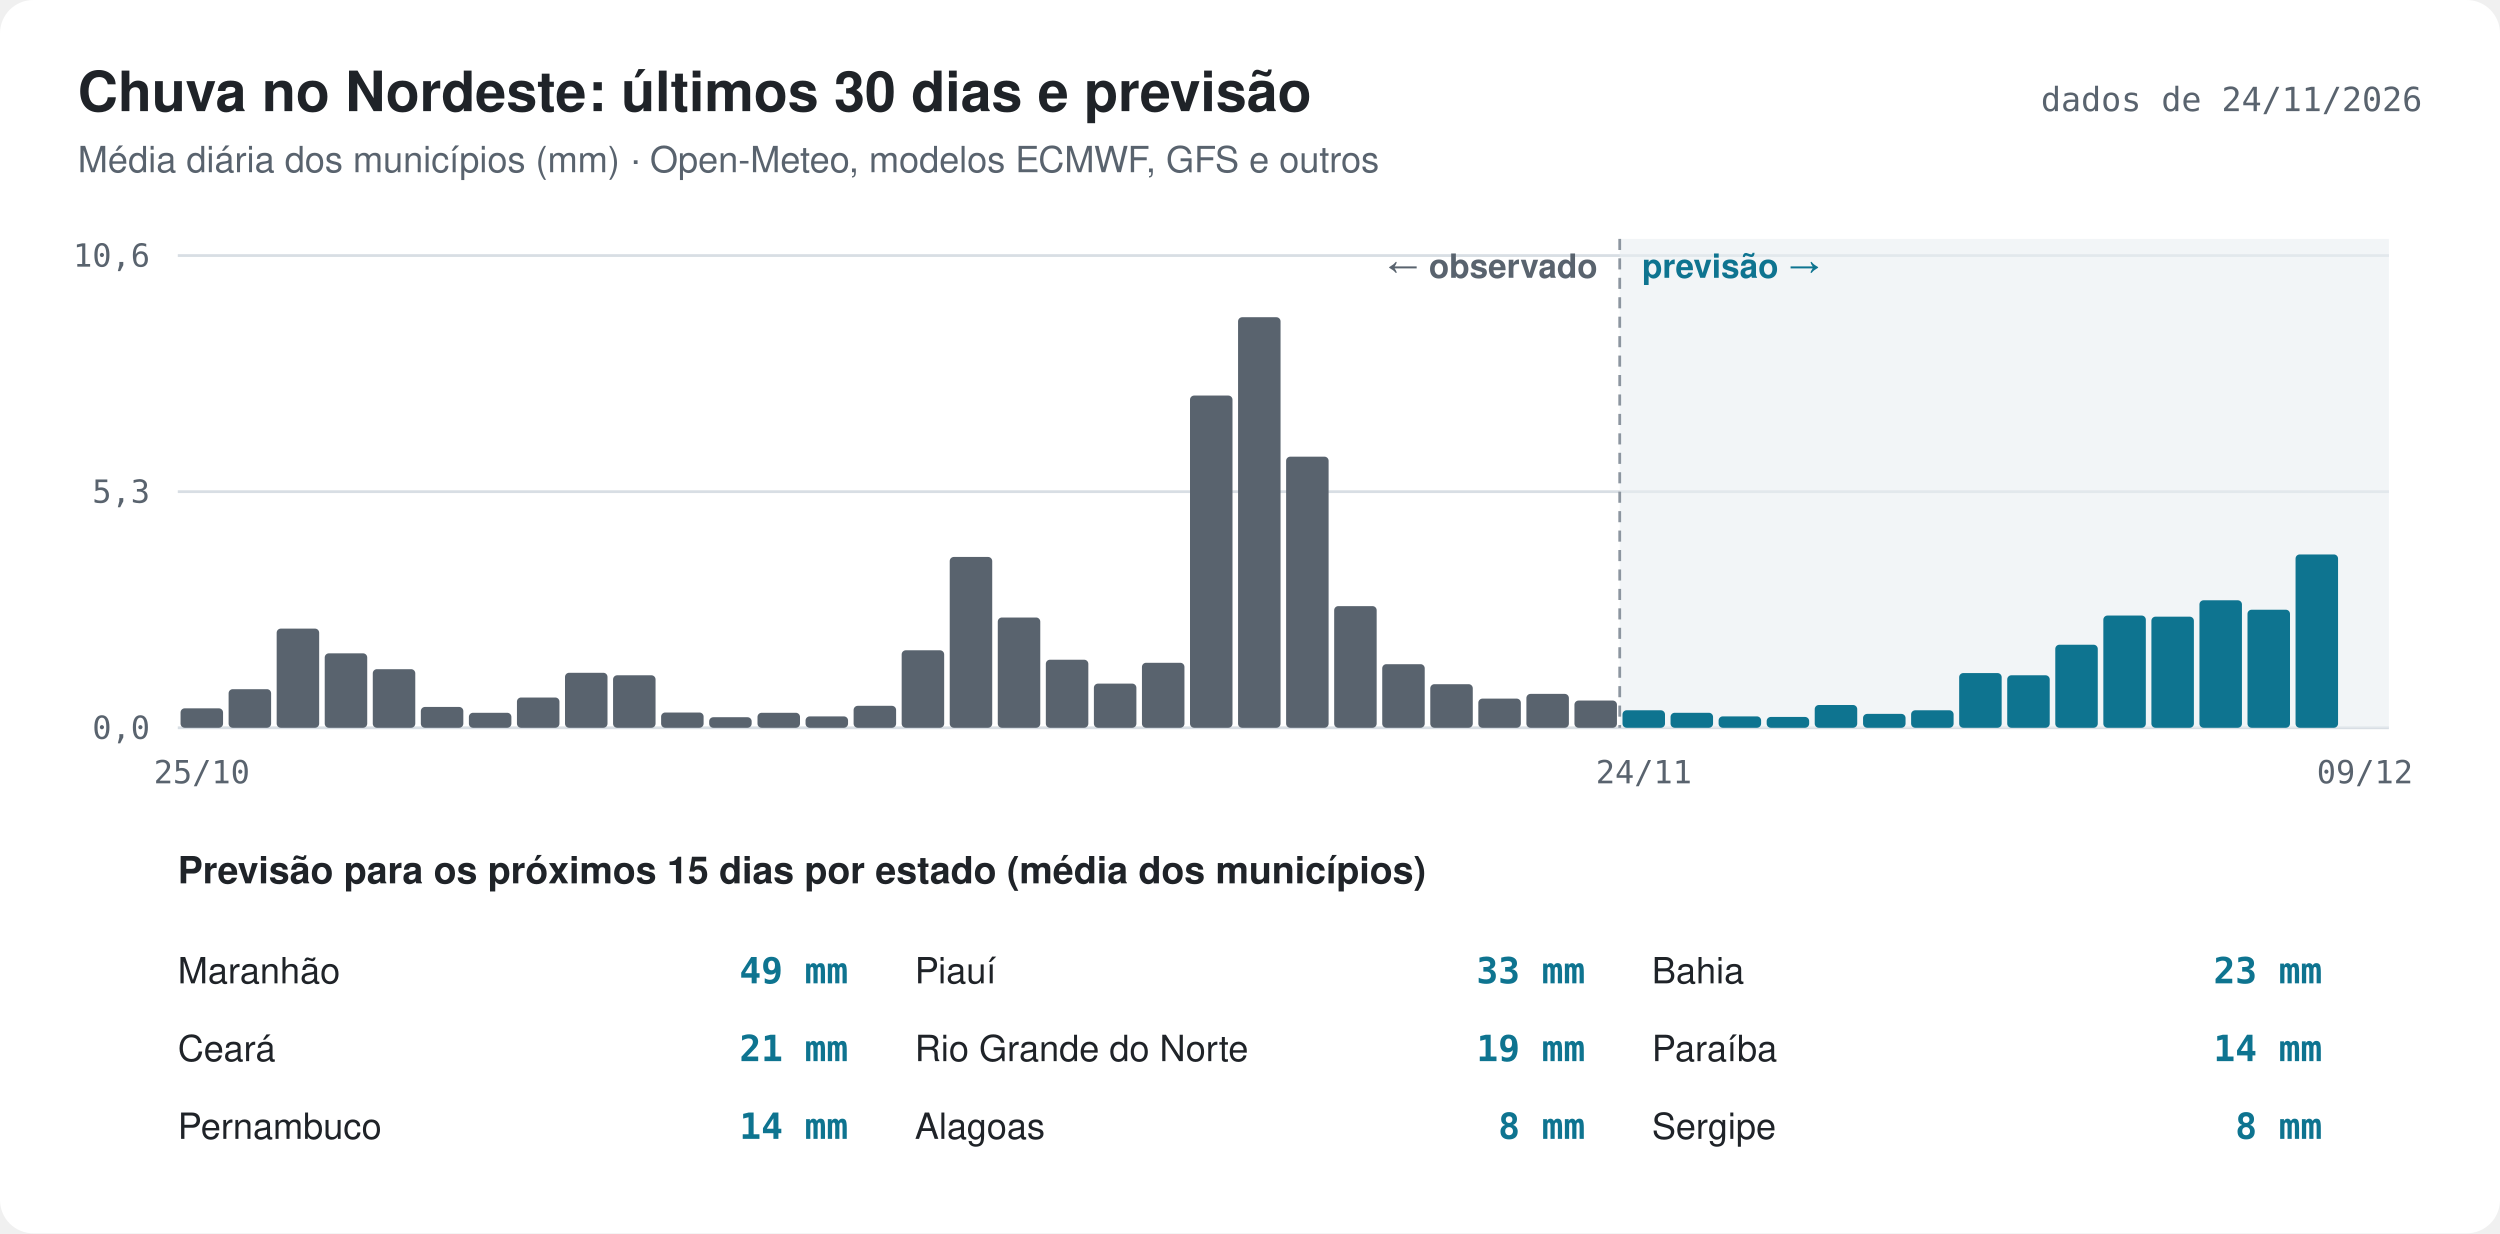
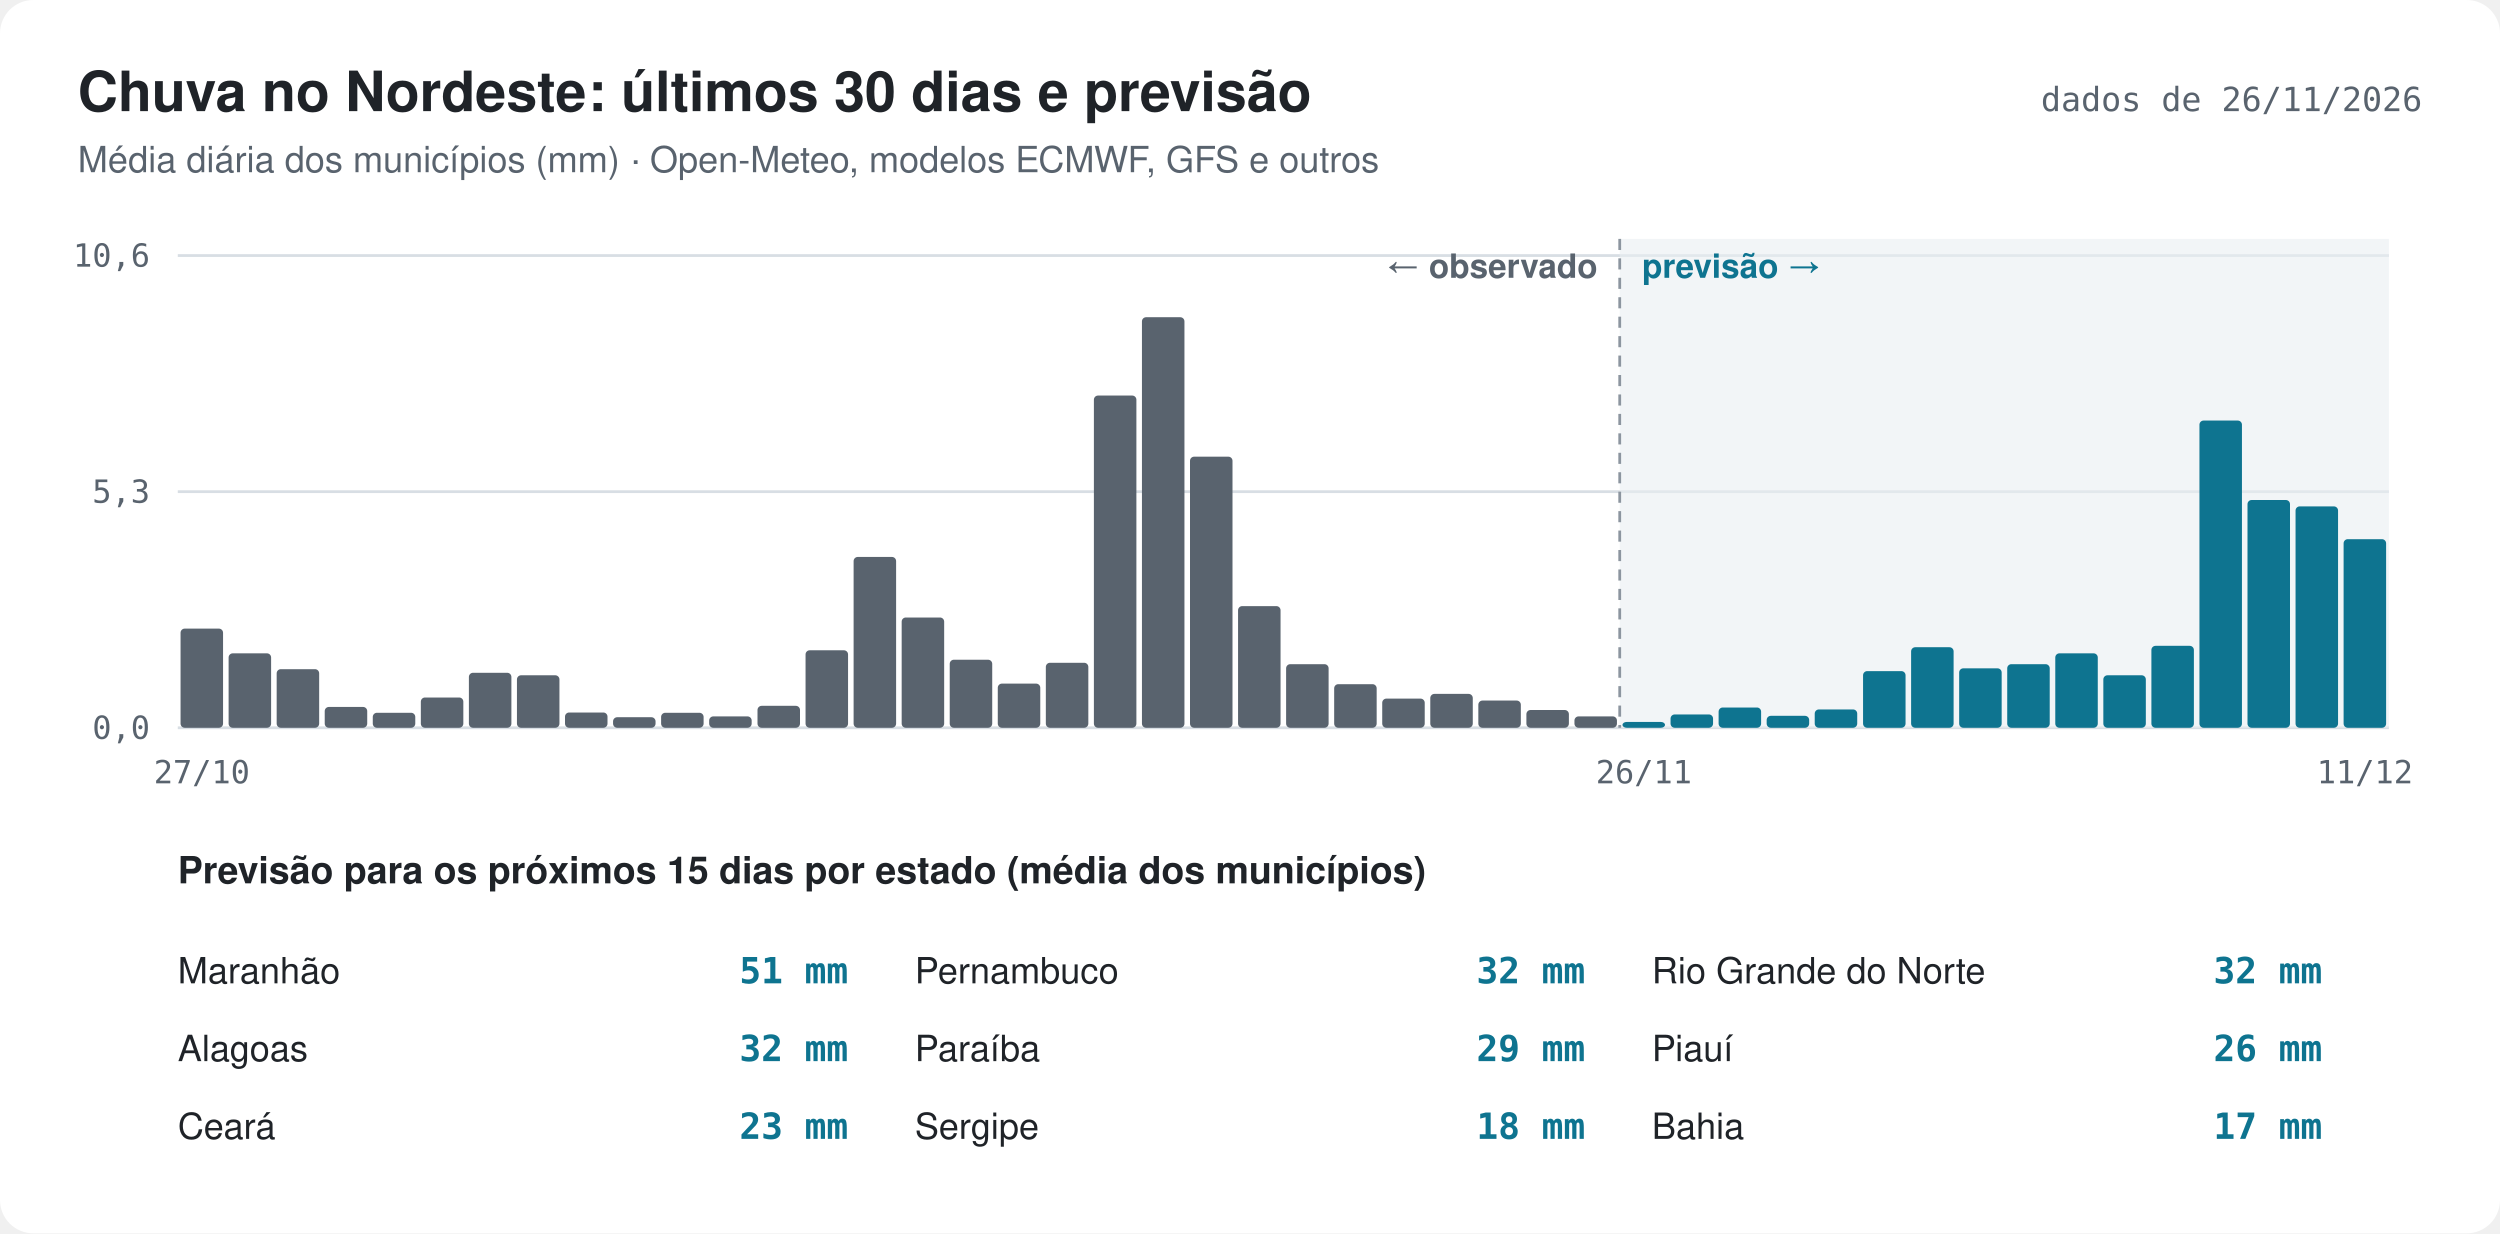
<svg xmlns="http://www.w3.org/2000/svg" width="900" height="444" viewBox="0 0 900 444" role="img" aria-label="Chuva observada e prevista no Nordeste">
  <style>
  .bg{fill:#ffffff} .card{fill:#f6f8fa;stroke:#d0d7de} .fg{fill:#1f2328} .mu{fill:#59636e}
  .grid{stroke:#d8dee4} .axis{stroke:#8c959f} .acc{fill:#0e7490} .accs{stroke:#0e7490} .area{fill:#0e7490;fill-opacity:.12}
  .crit{fill:#dc2626} .alert{fill:#d97706} .ok{fill:#16a34a} .nd{fill:#8c959f}
  .s0{fill:#f5e050} .s1{fill:#fcc55a} .s2{fill:#f59e0b} .s3{fill:#dc2626} .s4{fill:#7f1d1d} .track{fill:#eaeef2}
  text{font-family:-apple-system,BlinkMacSystemFont,'Segoe UI',Helvetica,Arial,sans-serif} .num{font-family:ui-monospace,SFMono-Regular,'SF Mono',Menlo,Consolas,monospace;font-variant-numeric:tabular-nums}
  @media (prefers-color-scheme: dark){
    .bg{fill:#0d1117} .card{fill:#161b22;stroke:#30363d} .fg{fill:#e6edf3} .mu{fill:#8d96a0}
    .grid{stroke:#21262d} .axis{stroke:#484f58} .acc{fill:#4fc3d9} .accs{stroke:#4fc3d9} .area{fill:#4fc3d9;fill-opacity:.15}
    .crit{fill:#f85149} .alert{fill:#f0a020} .ok{fill:#3fb950} .nd{fill:#6e7681} .track{fill:#21262d}
  }
</style>
  <rect class="bg" width="900" height="444" rx="12" />
  <text x="28" y="40" class="fg" font-size="20" font-weight="700" text-anchor="start">Chuva no Nordeste: últimos 30 dias e previsão</text>
  <text x="28" y="62" class="mu" font-size="13" font-weight="400" text-anchor="start">Média diária dos municípios (mm) · Open-Meteo, modelos ECMWF, GFS e outros</text>
-   <text x="872" y="40" class="mu num" font-size="12" font-weight="400" text-anchor="end">dados de 24/11/2026</text>
+   <text x="872" y="40" class="mu num" font-size="12" font-weight="400" text-anchor="end">dados de 26/11/2026</text>
  <line class="grid" x1="64" x2="860" y1="262.0" y2="262.0" />
  <text x="54" y="266.0" class="mu num" font-size="11.5" font-weight="400" text-anchor="end">0,0</text>
  <line class="grid" x1="64" x2="860" y1="177.0" y2="177.0" />
  <text x="54" y="181.0" class="mu num" font-size="11.5" font-weight="400" text-anchor="end">5,3</text>
  <line class="grid" x1="64" x2="860" y1="92.0" y2="92.0" />
  <text x="54" y="96.0" class="mu num" font-size="11.5" font-weight="400" text-anchor="end">10,6</text>
  <rect x="583.1" y="86" width="276.9" height="176" class="track" opacity=".6" />
-   <rect class="mu" x="65.0" y="255.0" width="15.3" height="7.0" rx="1.5" />
-   <rect class="mu" x="82.3" y="248.1" width="15.3" height="13.9" rx="1.5" />
-   <rect class="mu" x="99.6" y="226.3" width="15.3" height="35.7" rx="1.5" />
-   <rect class="mu" x="116.9" y="235.2" width="15.3" height="26.8" rx="1.5" />
-   <rect class="mu" x="134.2" y="240.9" width="15.3" height="21.1" rx="1.5" />
-   <rect class="mu" x="151.5" y="254.5" width="15.3" height="7.5" rx="1.5" />
-   <rect class="mu" x="168.8" y="256.6" width="15.3" height="5.4" rx="1.5" />
-   <rect class="mu" x="186.1" y="251.1" width="15.3" height="10.9" rx="1.5" />
-   <rect class="mu" x="203.4" y="242.2" width="15.3" height="19.8" rx="1.5" />
-   <rect class="mu" x="220.7" y="243.1" width="15.3" height="18.9" rx="1.5" />
-   <rect class="mu" x="238.0" y="256.5" width="15.3" height="5.5" rx="1.5" />
-   <rect class="mu" x="255.3" y="258.2" width="15.3" height="3.8" rx="1.5" />
-   <rect class="mu" x="272.7" y="256.6" width="15.3" height="5.4" rx="1.5" />
-   <rect class="mu" x="290.0" y="257.9" width="15.3" height="4.1" rx="1.5" />
-   <rect class="mu" x="307.3" y="254.1" width="15.3" height="7.9" rx="1.5" />
-   <rect class="mu" x="324.6" y="234.1" width="15.3" height="27.9" rx="1.5" />
-   <rect class="mu" x="341.9" y="200.5" width="15.3" height="61.5" rx="1.5" />
-   <rect class="mu" x="359.2" y="222.3" width="15.3" height="39.7" rx="1.5" />
-   <rect class="mu" x="376.5" y="237.5" width="15.3" height="24.5" rx="1.5" />
-   <rect class="mu" x="393.8" y="246.1" width="15.3" height="15.9" rx="1.5" />
-   <rect class="mu" x="411.1" y="238.6" width="15.3" height="23.4" rx="1.5" />
-   <rect class="mu" x="428.4" y="142.4" width="15.3" height="119.6" rx="1.5" />
-   <rect class="mu" x="445.7" y="114.2" width="15.3" height="147.8" rx="1.5" />
-   <rect class="mu" x="463.0" y="164.4" width="15.3" height="97.6" rx="1.5" />
-   <rect class="mu" x="480.3" y="218.2" width="15.3" height="43.8" rx="1.5" />
-   <rect class="mu" x="497.6" y="239.1" width="15.3" height="22.9" rx="1.5" />
-   <rect class="mu" x="514.9" y="246.3" width="15.3" height="15.7" rx="1.5" />
-   <rect class="mu" x="532.2" y="251.5" width="15.3" height="10.5" rx="1.5" />
-   <rect class="mu" x="549.5" y="249.8" width="15.3" height="12.2" rx="1.5" />
-   <rect class="mu" x="566.8" y="252.2" width="15.3" height="9.8" rx="1.5" />
-   <rect class="acc" x="584.1" y="255.7" width="15.3" height="6.3" rx="1.5" />
-   <rect class="acc" x="601.4" y="256.6" width="15.3" height="5.4" rx="1.5" />
-   <rect class="acc" x="618.7" y="257.9" width="15.3" height="4.1" rx="1.5" />
-   <rect class="acc" x="636.0" y="258.1" width="15.3" height="3.9" rx="1.5" />
-   <rect class="acc" x="653.3" y="253.8" width="15.3" height="8.2" rx="1.5" />
-   <rect class="acc" x="670.7" y="257.0" width="15.3" height="5.0" rx="1.5" />
-   <rect class="acc" x="688.0" y="255.7" width="15.3" height="6.3" rx="1.5" />
-   <rect class="acc" x="705.3" y="242.3" width="15.3" height="19.7" rx="1.5" />
-   <rect class="acc" x="722.6" y="243.1" width="15.3" height="18.9" rx="1.5" />
-   <rect class="acc" x="739.9" y="232.1" width="15.3" height="29.9" rx="1.5" />
-   <rect class="acc" x="757.2" y="221.6" width="15.3" height="40.4" rx="1.5" />
-   <rect class="acc" x="774.5" y="222.0" width="15.3" height="40.0" rx="1.5" />
-   <rect class="acc" x="791.8" y="216.1" width="15.3" height="45.9" rx="1.5" />
-   <rect class="acc" x="809.1" y="219.5" width="15.3" height="42.5" rx="1.5" />
-   <rect class="acc" x="826.4" y="199.6" width="15.3" height="62.4" rx="1.5" />
-   <rect class="acc" x="843.7" y="262.0" width="15.3" height="0.0" rx="1.5" />
+   <rect class="mu" x="65.0" y="226.3" width="15.3" height="35.7" rx="1.5" />
+   <rect class="mu" x="82.3" y="235.2" width="15.3" height="26.8" rx="1.5" />
+   <rect class="mu" x="99.6" y="240.9" width="15.3" height="21.1" rx="1.5" />
+   <rect class="mu" x="116.9" y="254.5" width="15.3" height="7.5" rx="1.5" />
+   <rect class="mu" x="134.2" y="256.6" width="15.3" height="5.4" rx="1.5" />
+   <rect class="mu" x="151.5" y="251.1" width="15.3" height="10.9" rx="1.5" />
+   <rect class="mu" x="168.8" y="242.2" width="15.3" height="19.8" rx="1.5" />
+   <rect class="mu" x="186.1" y="243.1" width="15.3" height="18.9" rx="1.5" />
+   <rect class="mu" x="203.4" y="256.5" width="15.3" height="5.5" rx="1.5" />
+   <rect class="mu" x="220.7" y="258.2" width="15.3" height="3.8" rx="1.5" />
+   <rect class="mu" x="238.0" y="256.6" width="15.3" height="5.4" rx="1.5" />
+   <rect class="mu" x="255.3" y="257.9" width="15.3" height="4.1" rx="1.5" />
+   <rect class="mu" x="272.7" y="254.1" width="15.3" height="7.9" rx="1.5" />
+   <rect class="mu" x="290.0" y="234.1" width="15.3" height="27.9" rx="1.5" />
+   <rect class="mu" x="307.3" y="200.5" width="15.3" height="61.5" rx="1.5" />
+   <rect class="mu" x="324.6" y="222.3" width="15.3" height="39.7" rx="1.5" />
+   <rect class="mu" x="341.9" y="237.5" width="15.3" height="24.5" rx="1.5" />
+   <rect class="mu" x="359.2" y="246.1" width="15.3" height="15.9" rx="1.5" />
+   <rect class="mu" x="376.5" y="238.6" width="15.3" height="23.4" rx="1.5" />
+   <rect class="mu" x="393.8" y="142.4" width="15.3" height="119.6" rx="1.5" />
+   <rect class="mu" x="411.1" y="114.2" width="15.3" height="147.8" rx="1.5" />
+   <rect class="mu" x="428.4" y="164.4" width="15.3" height="97.6" rx="1.5" />
+   <rect class="mu" x="445.7" y="218.2" width="15.3" height="43.8" rx="1.5" />
+   <rect class="mu" x="463.0" y="239.1" width="15.3" height="22.9" rx="1.5" />
+   <rect class="mu" x="480.3" y="246.3" width="15.3" height="15.7" rx="1.5" />
+   <rect class="mu" x="497.6" y="251.5" width="15.3" height="10.5" rx="1.5" />
+   <rect class="mu" x="514.9" y="249.8" width="15.3" height="12.2" rx="1.5" />
+   <rect class="mu" x="532.2" y="252.2" width="15.3" height="9.8" rx="1.5" />
+   <rect class="mu" x="549.5" y="255.6" width="15.3" height="6.4" rx="1.5" />
+   <rect class="mu" x="566.8" y="257.9" width="15.3" height="4.1" rx="1.5" />
+   <rect class="acc" x="584.1" y="259.9" width="15.3" height="2.1" rx="1.5" />
+   <rect class="acc" x="601.4" y="257.2" width="15.3" height="4.8" rx="1.5" />
+   <rect class="acc" x="618.7" y="254.7" width="15.3" height="7.3" rx="1.5" />
+   <rect class="acc" x="636.0" y="257.7" width="15.3" height="4.3" rx="1.5" />
+   <rect class="acc" x="653.3" y="255.4" width="15.3" height="6.6" rx="1.5" />
+   <rect class="acc" x="670.7" y="241.6" width="15.3" height="20.4" rx="1.5" />
+   <rect class="acc" x="688.0" y="233.0" width="15.3" height="29.0" rx="1.5" />
+   <rect class="acc" x="705.3" y="240.6" width="15.3" height="21.4" rx="1.5" />
+   <rect class="acc" x="722.6" y="239.1" width="15.3" height="22.9" rx="1.5" />
+   <rect class="acc" x="739.9" y="235.2" width="15.3" height="26.8" rx="1.5" />
+   <rect class="acc" x="757.2" y="243.1" width="15.3" height="18.9" rx="1.5" />
+   <rect class="acc" x="774.5" y="232.5" width="15.3" height="29.5" rx="1.5" />
+   <rect class="acc" x="791.8" y="151.4" width="15.3" height="110.6" rx="1.5" />
+   <rect class="acc" x="809.1" y="180.0" width="15.3" height="82.0" rx="1.5" />
+   <rect class="acc" x="826.4" y="182.3" width="15.3" height="79.7" rx="1.5" />
+   <rect class="acc" x="843.7" y="194.1" width="15.3" height="67.9" rx="1.5" />
  <line class="axis" x1="583.1" x2="583.1" y1="86" y2="262" stroke-dasharray="4 3" />
  <text x="591.13" y="100" class="acc" font-size="12" font-weight="700" text-anchor="start">previsão →</text>
  <text x="575.13" y="100" class="mu" font-size="12" font-weight="600" text-anchor="end">← observado</text>
-   <text x="72.652" y="282" class="mu num" font-size="11.5" font-weight="400" text-anchor="middle">25/10</text>
-   <text x="591.783" y="282" class="mu num" font-size="11.5" font-weight="400" text-anchor="middle">24/11</text>
-   <text x="851.348" y="282" class="mu num" font-size="11.5" font-weight="400" text-anchor="middle">09/12</text>
+   <text x="72.652" y="282" class="mu num" font-size="11.5" font-weight="400" text-anchor="middle">27/10</text>
+   <text x="591.783" y="282" class="mu num" font-size="11.5" font-weight="400" text-anchor="middle">26/11</text>
+   <text x="851.348" y="282" class="mu num" font-size="11.5" font-weight="400" text-anchor="middle">11/12</text>
  <text x="64" y="318" class="fg" font-size="13.5" font-weight="700" text-anchor="start">Previsão para os próximos 15 dias por estado (média dos municípios)</text>
  <text x="64.0" y="354" class="fg" font-size="13" font-weight="400" text-anchor="start">Maranhão</text>
-   <text x="305.333" y="354" class="acc num" font-size="13" font-weight="700" text-anchor="end">49 mm</text>
-   <text x="329.333" y="354" class="fg" font-size="13" font-weight="400" text-anchor="start">Piauí</text>
-   <text x="570.667" y="354" class="acc num" font-size="13" font-weight="700" text-anchor="end">33 mm</text>
-   <text x="594.667" y="354" class="fg" font-size="13" font-weight="400" text-anchor="start">Bahia</text>
-   <text x="836.0" y="354" class="acc num" font-size="13" font-weight="700" text-anchor="end">23 mm</text>
-   <text x="64.0" y="382" class="fg" font-size="13" font-weight="400" text-anchor="start">Ceará</text>
-   <text x="305.333" y="382" class="acc num" font-size="13" font-weight="700" text-anchor="end">21 mm</text>
-   <text x="329.333" y="382" class="fg" font-size="13" font-weight="400" text-anchor="start">Rio Grande do Norte</text>
-   <text x="570.667" y="382" class="acc num" font-size="13" font-weight="700" text-anchor="end">19 mm</text>
-   <text x="594.667" y="382" class="fg" font-size="13" font-weight="400" text-anchor="start">Paraíba</text>
-   <text x="836.0" y="382" class="acc num" font-size="13" font-weight="700" text-anchor="end">14 mm</text>
-   <text x="64.0" y="410" class="fg" font-size="13" font-weight="400" text-anchor="start">Pernambuco</text>
-   <text x="305.333" y="410" class="acc num" font-size="13" font-weight="700" text-anchor="end">14 mm</text>
-   <text x="329.333" y="410" class="fg" font-size="13" font-weight="400" text-anchor="start">Alagoas</text>
-   <text x="570.667" y="410" class="acc num" font-size="13" font-weight="700" text-anchor="end">8 mm</text>
-   <text x="594.667" y="410" class="fg" font-size="13" font-weight="400" text-anchor="start">Sergipe</text>
-   <text x="836.0" y="410" class="acc num" font-size="13" font-weight="700" text-anchor="end">8 mm</text>
+   <text x="305.333" y="354" class="acc num" font-size="13" font-weight="700" text-anchor="end">51 mm</text>
+   <text x="329.333" y="354" class="fg" font-size="13" font-weight="400" text-anchor="start">Pernambuco</text>
+   <text x="570.667" y="354" class="acc num" font-size="13" font-weight="700" text-anchor="end">32 mm</text>
+   <text x="594.667" y="354" class="fg" font-size="13" font-weight="400" text-anchor="start">Rio Grande do Norte</text>
+   <text x="836.0" y="354" class="acc num" font-size="13" font-weight="700" text-anchor="end">32 mm</text>
+   <text x="64.0" y="382" class="fg" font-size="13" font-weight="400" text-anchor="start">Alagoas</text>
+   <text x="305.333" y="382" class="acc num" font-size="13" font-weight="700" text-anchor="end">32 mm</text>
+   <text x="329.333" y="382" class="fg" font-size="13" font-weight="400" text-anchor="start">Paraíba</text>
+   <text x="570.667" y="382" class="acc num" font-size="13" font-weight="700" text-anchor="end">29 mm</text>
+   <text x="594.667" y="382" class="fg" font-size="13" font-weight="400" text-anchor="start">Piauí</text>
+   <text x="836.0" y="382" class="acc num" font-size="13" font-weight="700" text-anchor="end">26 mm</text>
+   <text x="64.0" y="410" class="fg" font-size="13" font-weight="400" text-anchor="start">Ceará</text>
+   <text x="305.333" y="410" class="acc num" font-size="13" font-weight="700" text-anchor="end">23 mm</text>
+   <text x="329.333" y="410" class="fg" font-size="13" font-weight="400" text-anchor="start">Sergipe</text>
+   <text x="570.667" y="410" class="acc num" font-size="13" font-weight="700" text-anchor="end">18 mm</text>
+   <text x="594.667" y="410" class="fg" font-size="13" font-weight="400" text-anchor="start">Bahia</text>
+   <text x="836.0" y="410" class="acc num" font-size="13" font-weight="700" text-anchor="end">17 mm</text>
</svg>
